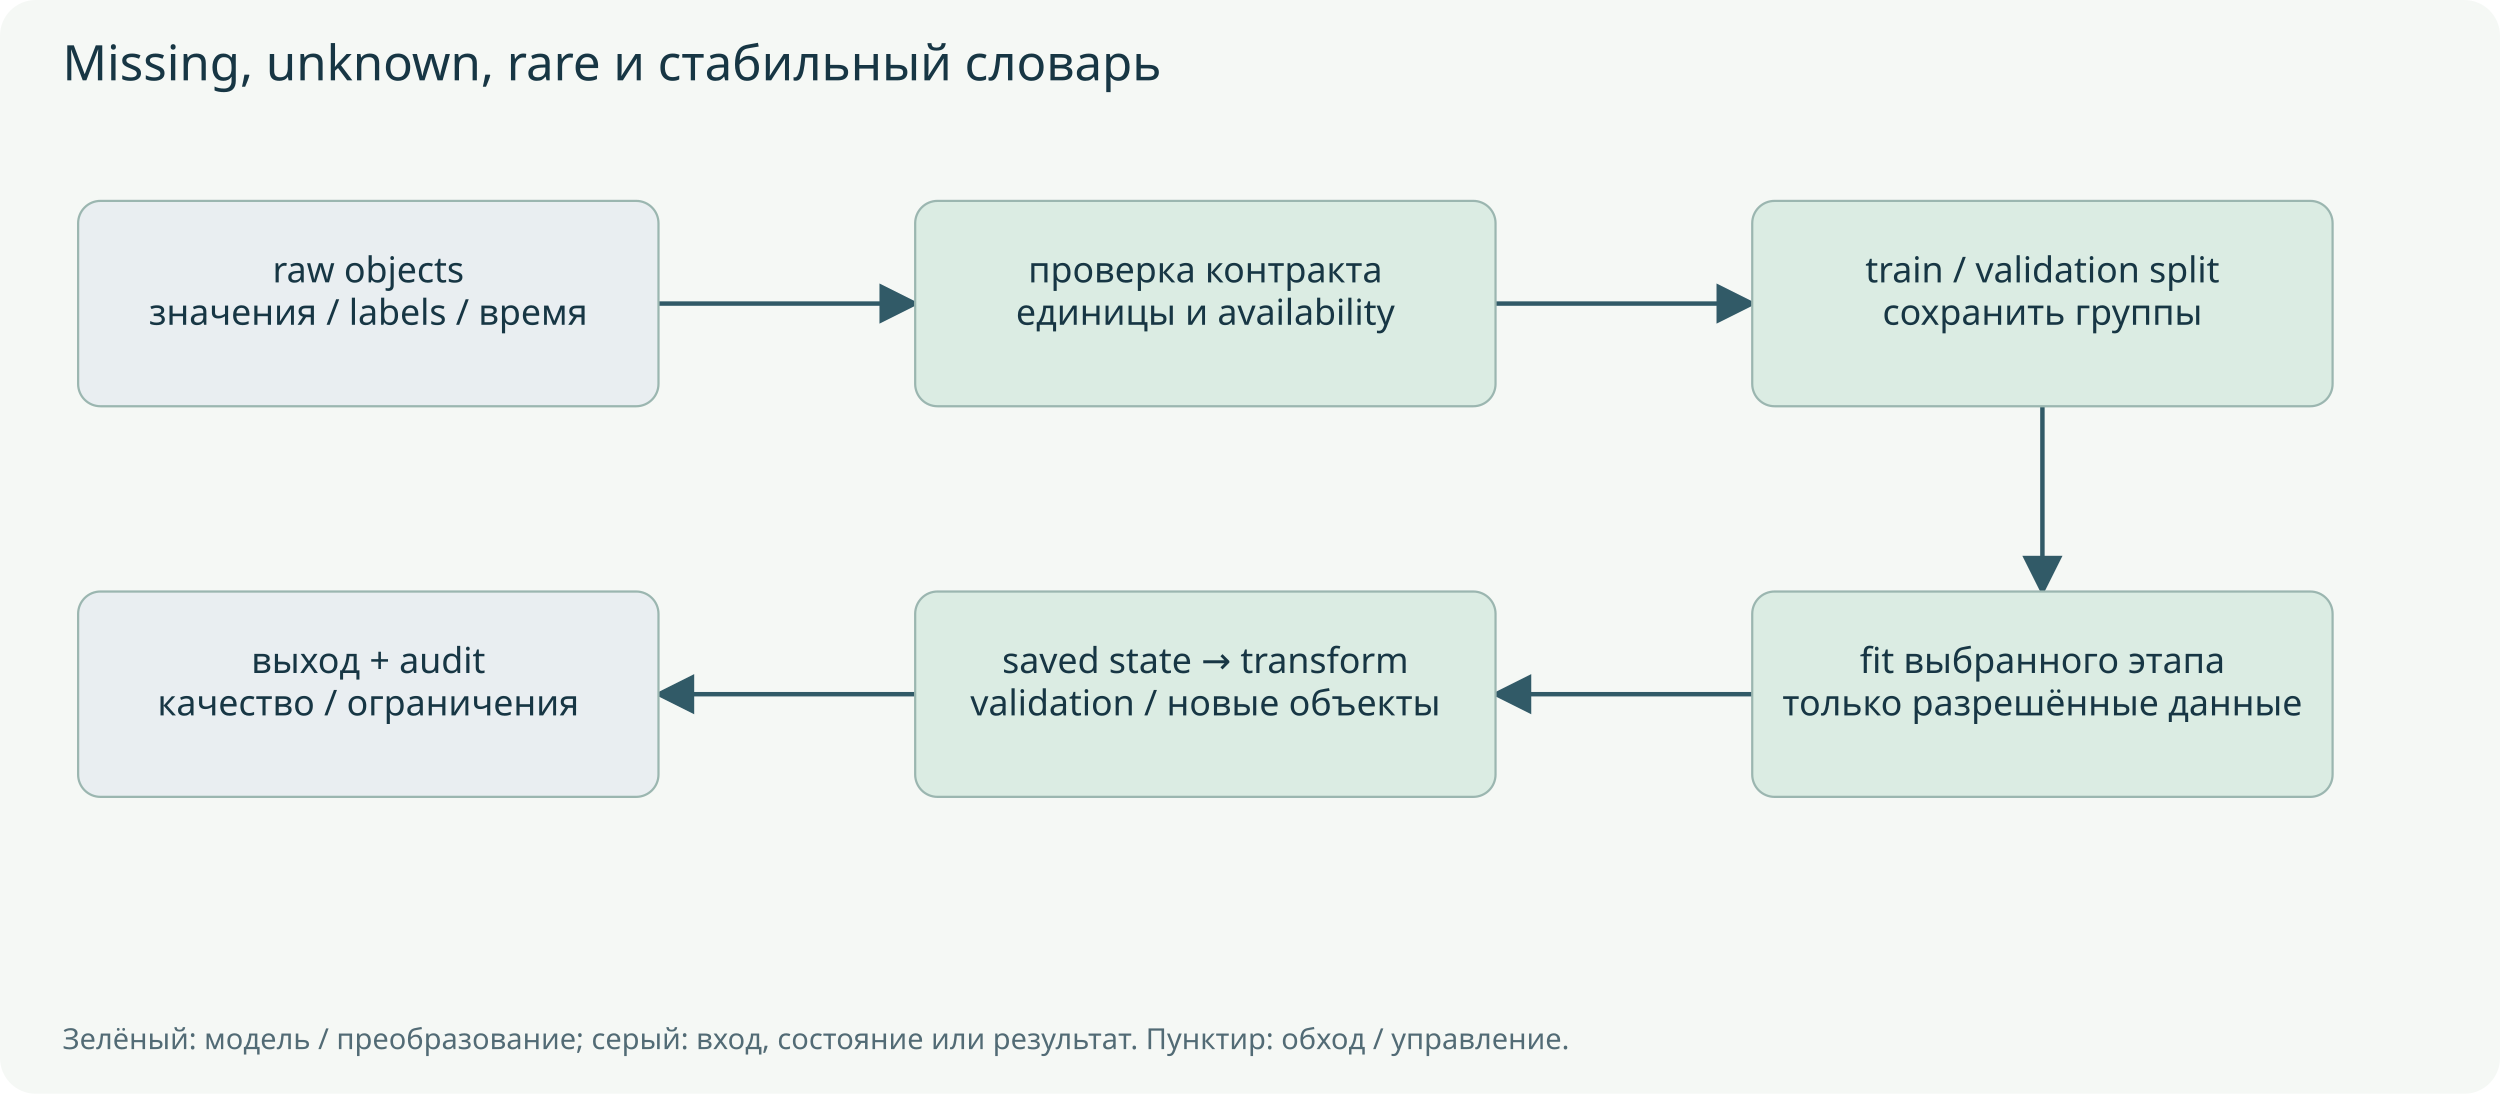
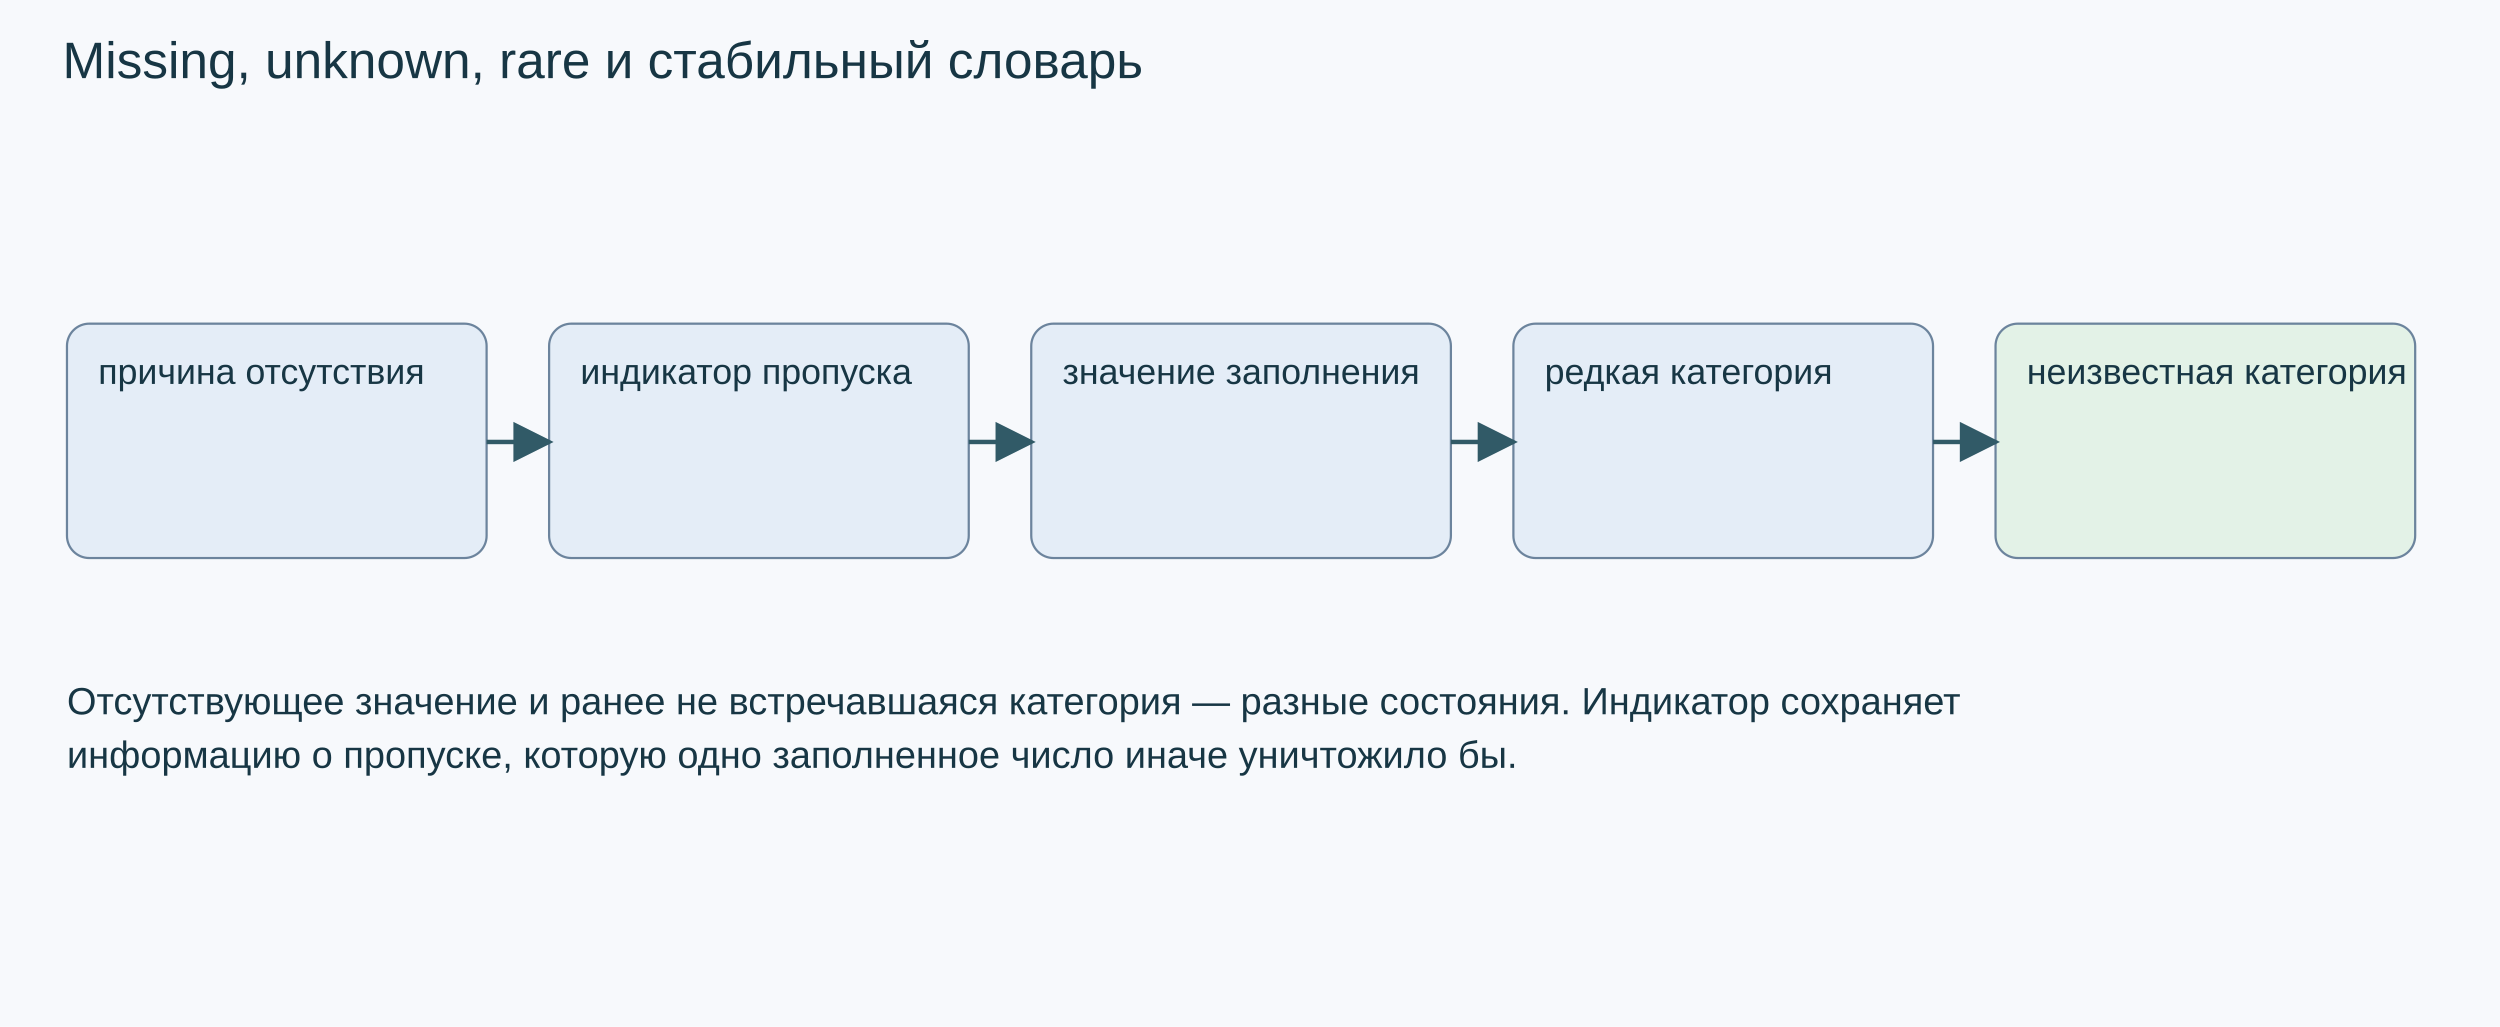
- <svg xmlns="http://www.w3.org/2000/svg" viewBox="0 0 1120 490" role="img" aria-labelledby="title desc">
+ <svg xmlns="http://www.w3.org/2000/svg" viewBox="0 0 1120 460" role="img" aria-labelledby="title desc">
  <defs>
    <marker id="arrow" markerWidth="9" markerHeight="9" refX="8" refY="4.5" orient="auto">
      <path d="M0,0 L9,4.5 L0,9" fill="#315a67" />
    </marker>
  </defs>
-   <rect width="1120" height="490" rx="16" fill="#f5f8f5" />
-   <text x="28" y="36" font-family="Segoe UI,sans-serif" font-size="22" fill="#173644">Missing, unknown, rare и стабильный словарь</text>
-   <path d="M295,136 L410,136" fill="none" stroke="#315a67" stroke-width="2" marker-end="url(#arrow)" />
-   <path d="M670,136 L785,136" fill="none" stroke="#315a67" stroke-width="2" marker-end="url(#arrow)" />
-   <path d="M915,182 L915,265" fill="none" stroke="#315a67" stroke-width="2" marker-end="url(#arrow)" />
-   <path d="M785,311 L670,311" fill="none" stroke="#315a67" stroke-width="2" marker-end="url(#arrow)" />
-   <path d="M410,311 L295,311" fill="none" stroke="#315a67" stroke-width="2" marker-end="url(#arrow)" />
-   <rect x="35" y="90" width="260" height="92" rx="10" fill="#e9eef1" stroke="#9bb6b0" />
-   <text x="165" y="126.5" text-anchor="middle" font-family="Segoe UI,sans-serif" font-size="16" fill="#173644">raw objects</text>
-   <text x="165" y="145.5" text-anchor="middle" font-family="Segoe UI,sans-serif" font-size="16" fill="#173644">значения / labels / время</text>
-   <rect x="410" y="90" width="260" height="92" rx="10" fill="#dbece3" stroke="#9bb6b0" />
-   <text x="540" y="126.5" text-anchor="middle" font-family="Segoe UI,sans-serif" font-size="16" fill="#173644">проверка контракта</text>
-   <text x="540" y="145.5" text-anchor="middle" font-family="Segoe UI,sans-serif" font-size="16" fill="#173644">единицы и availability</text>
-   <rect x="785" y="90" width="260" height="92" rx="10" fill="#dbece3" stroke="#9bb6b0" />
-   <text x="915" y="126.5" text-anchor="middle" font-family="Segoe UI,sans-serif" font-size="16" fill="#173644">train / validation split</text>
-   <text x="915" y="145.5" text-anchor="middle" font-family="Segoe UI,sans-serif" font-size="16" fill="#173644">сохранить группы</text>
-   <rect x="785" y="265" width="260" height="92" rx="10" fill="#dbece3" stroke="#9bb6b0" />
-   <text x="915" y="301.5" text-anchor="middle" font-family="Segoe UI,sans-serif" font-size="16" fill="#173644">fit выбранного этапа</text>
-   <text x="915" y="320.5" text-anchor="middle" font-family="Segoe UI,sans-serif" font-size="16" fill="#173644">только разрешённые данные</text>
-   <rect x="410" y="265" width="260" height="92" rx="10" fill="#dbece3" stroke="#9bb6b0" />
-   <text x="540" y="301.5" text-anchor="middle" font-family="Segoe UI,sans-serif" font-size="16" fill="#173644">saved state → transform</text>
-   <text x="540" y="320.5" text-anchor="middle" font-family="Segoe UI,sans-serif" font-size="16" fill="#173644">validation / новые объекты</text>
-   <rect x="35" y="265" width="260" height="92" rx="10" fill="#e9eef1" stroke="#9bb6b0" />
-   <text x="165" y="301.5" text-anchor="middle" font-family="Segoe UI,sans-serif" font-size="16" fill="#173644">выход + audit</text>
-   <text x="165" y="320.5" text-anchor="middle" font-family="Segoe UI,sans-serif" font-size="16" fill="#173644">качество / ограничения</text>
-   <text x="28" y="470" font-family="Segoe UI,sans-serif" font-size="13" fill="#526b75">Зелёный: модель / преобразование; серый: вход, состояние или результат. Пунктир: обход / управление.</text>
+   <rect width="1120" height="460" fill="#f7f9fc" />
+   <text x="28" y="35" font-family="Segoe UI,Arial,sans-serif" font-size="23" fill="#173644">
+     <tspan x="28" dy="0">Missing, unknown, rare и стабильный словарь</tspan>
+   </text>
+   <rect x="30" y="145" width="188" height="105" rx="10" fill="#e4edf7" stroke="#6c849d" />
+   <text x="44" y="172" font-family="Segoe UI,Arial,sans-serif" font-size="16" fill="#173644">
+     <tspan x="44" dy="0">причина отсутствия</tspan>
+   </text>
+   <rect x="246" y="145" width="188" height="105" rx="10" fill="#e4edf7" stroke="#6c849d" />
+   <text x="260" y="172" font-family="Segoe UI,Arial,sans-serif" font-size="16" fill="#173644">
+     <tspan x="260" dy="0">индикатор пропуска</tspan>
+   </text>
+   <path d="M218,198 L246,198" fill="none" stroke="#315a67" stroke-width="2" marker-end="url(#arrow)" />
+   <rect x="462" y="145" width="188" height="105" rx="10" fill="#e4edf7" stroke="#6c849d" />
+   <text x="476" y="172" font-family="Segoe UI,Arial,sans-serif" font-size="16" fill="#173644">
+     <tspan x="476" dy="0">значение заполнения</tspan>
+   </text>
+   <path d="M434,198 L462,198" fill="none" stroke="#315a67" stroke-width="2" marker-end="url(#arrow)" />
+   <rect x="678" y="145" width="188" height="105" rx="10" fill="#e4edf7" stroke="#6c849d" />
+   <text x="692" y="172" font-family="Segoe UI,Arial,sans-serif" font-size="16" fill="#173644">
+     <tspan x="692" dy="0">редкая категория</tspan>
+   </text>
+   <path d="M650,198 L678,198" fill="none" stroke="#315a67" stroke-width="2" marker-end="url(#arrow)" />
+   <rect x="894" y="145" width="188" height="105" rx="10" fill="#e3f2e7" stroke="#6c849d" />
+   <text x="908" y="172" font-family="Segoe UI,Arial,sans-serif" font-size="16" fill="#173644">
+     <tspan x="908" dy="0">неизвестная категория</tspan>
+   </text>
+   <path d="M866,198 L894,198" fill="none" stroke="#315a67" stroke-width="2" marker-end="url(#arrow)" />
+   <text x="30" y="320" font-family="Segoe UI,Arial,sans-serif" font-size="17" fill="#173644">
+     <tspan x="30" dy="0">Отсутствующее значение и ранее не встречавшаяся категория — разные состояния. Индикатор сохраняет</tspan>
+     <tspan x="30" dy="24">информацию о пропуске, которую одно заполненное число иначе уничтожило бы.</tspan>
+   </text>
</svg>
